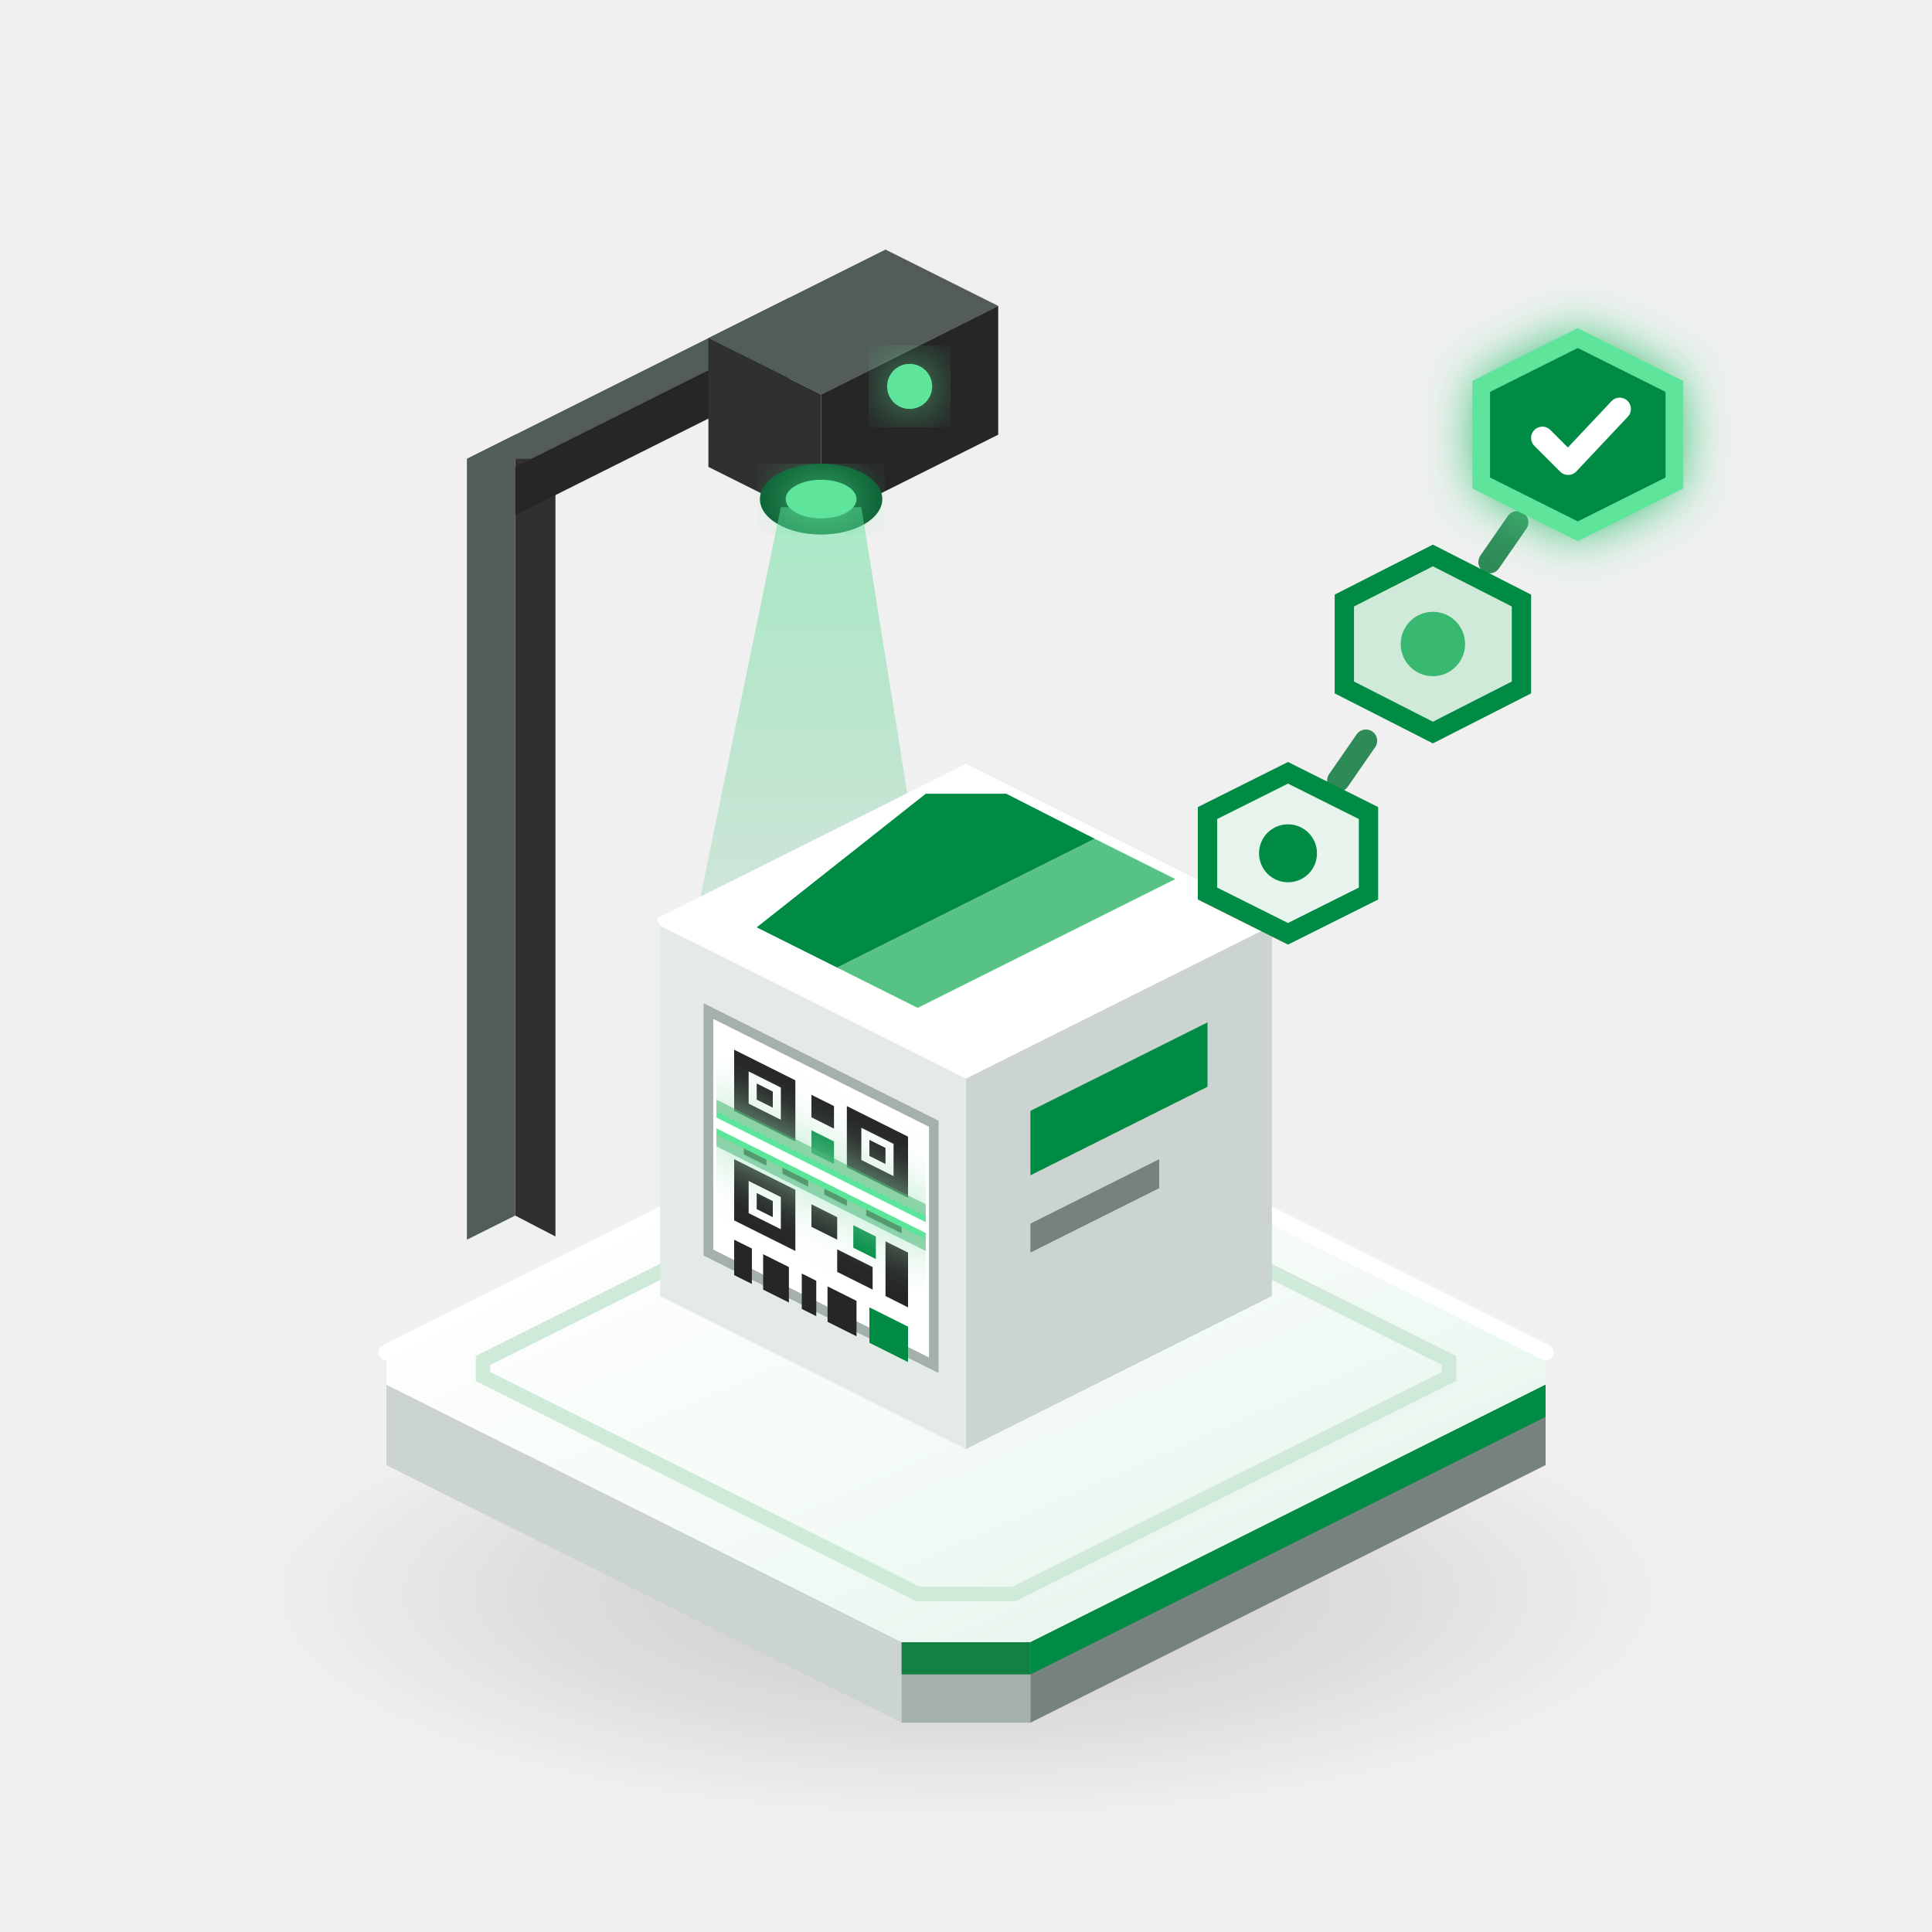
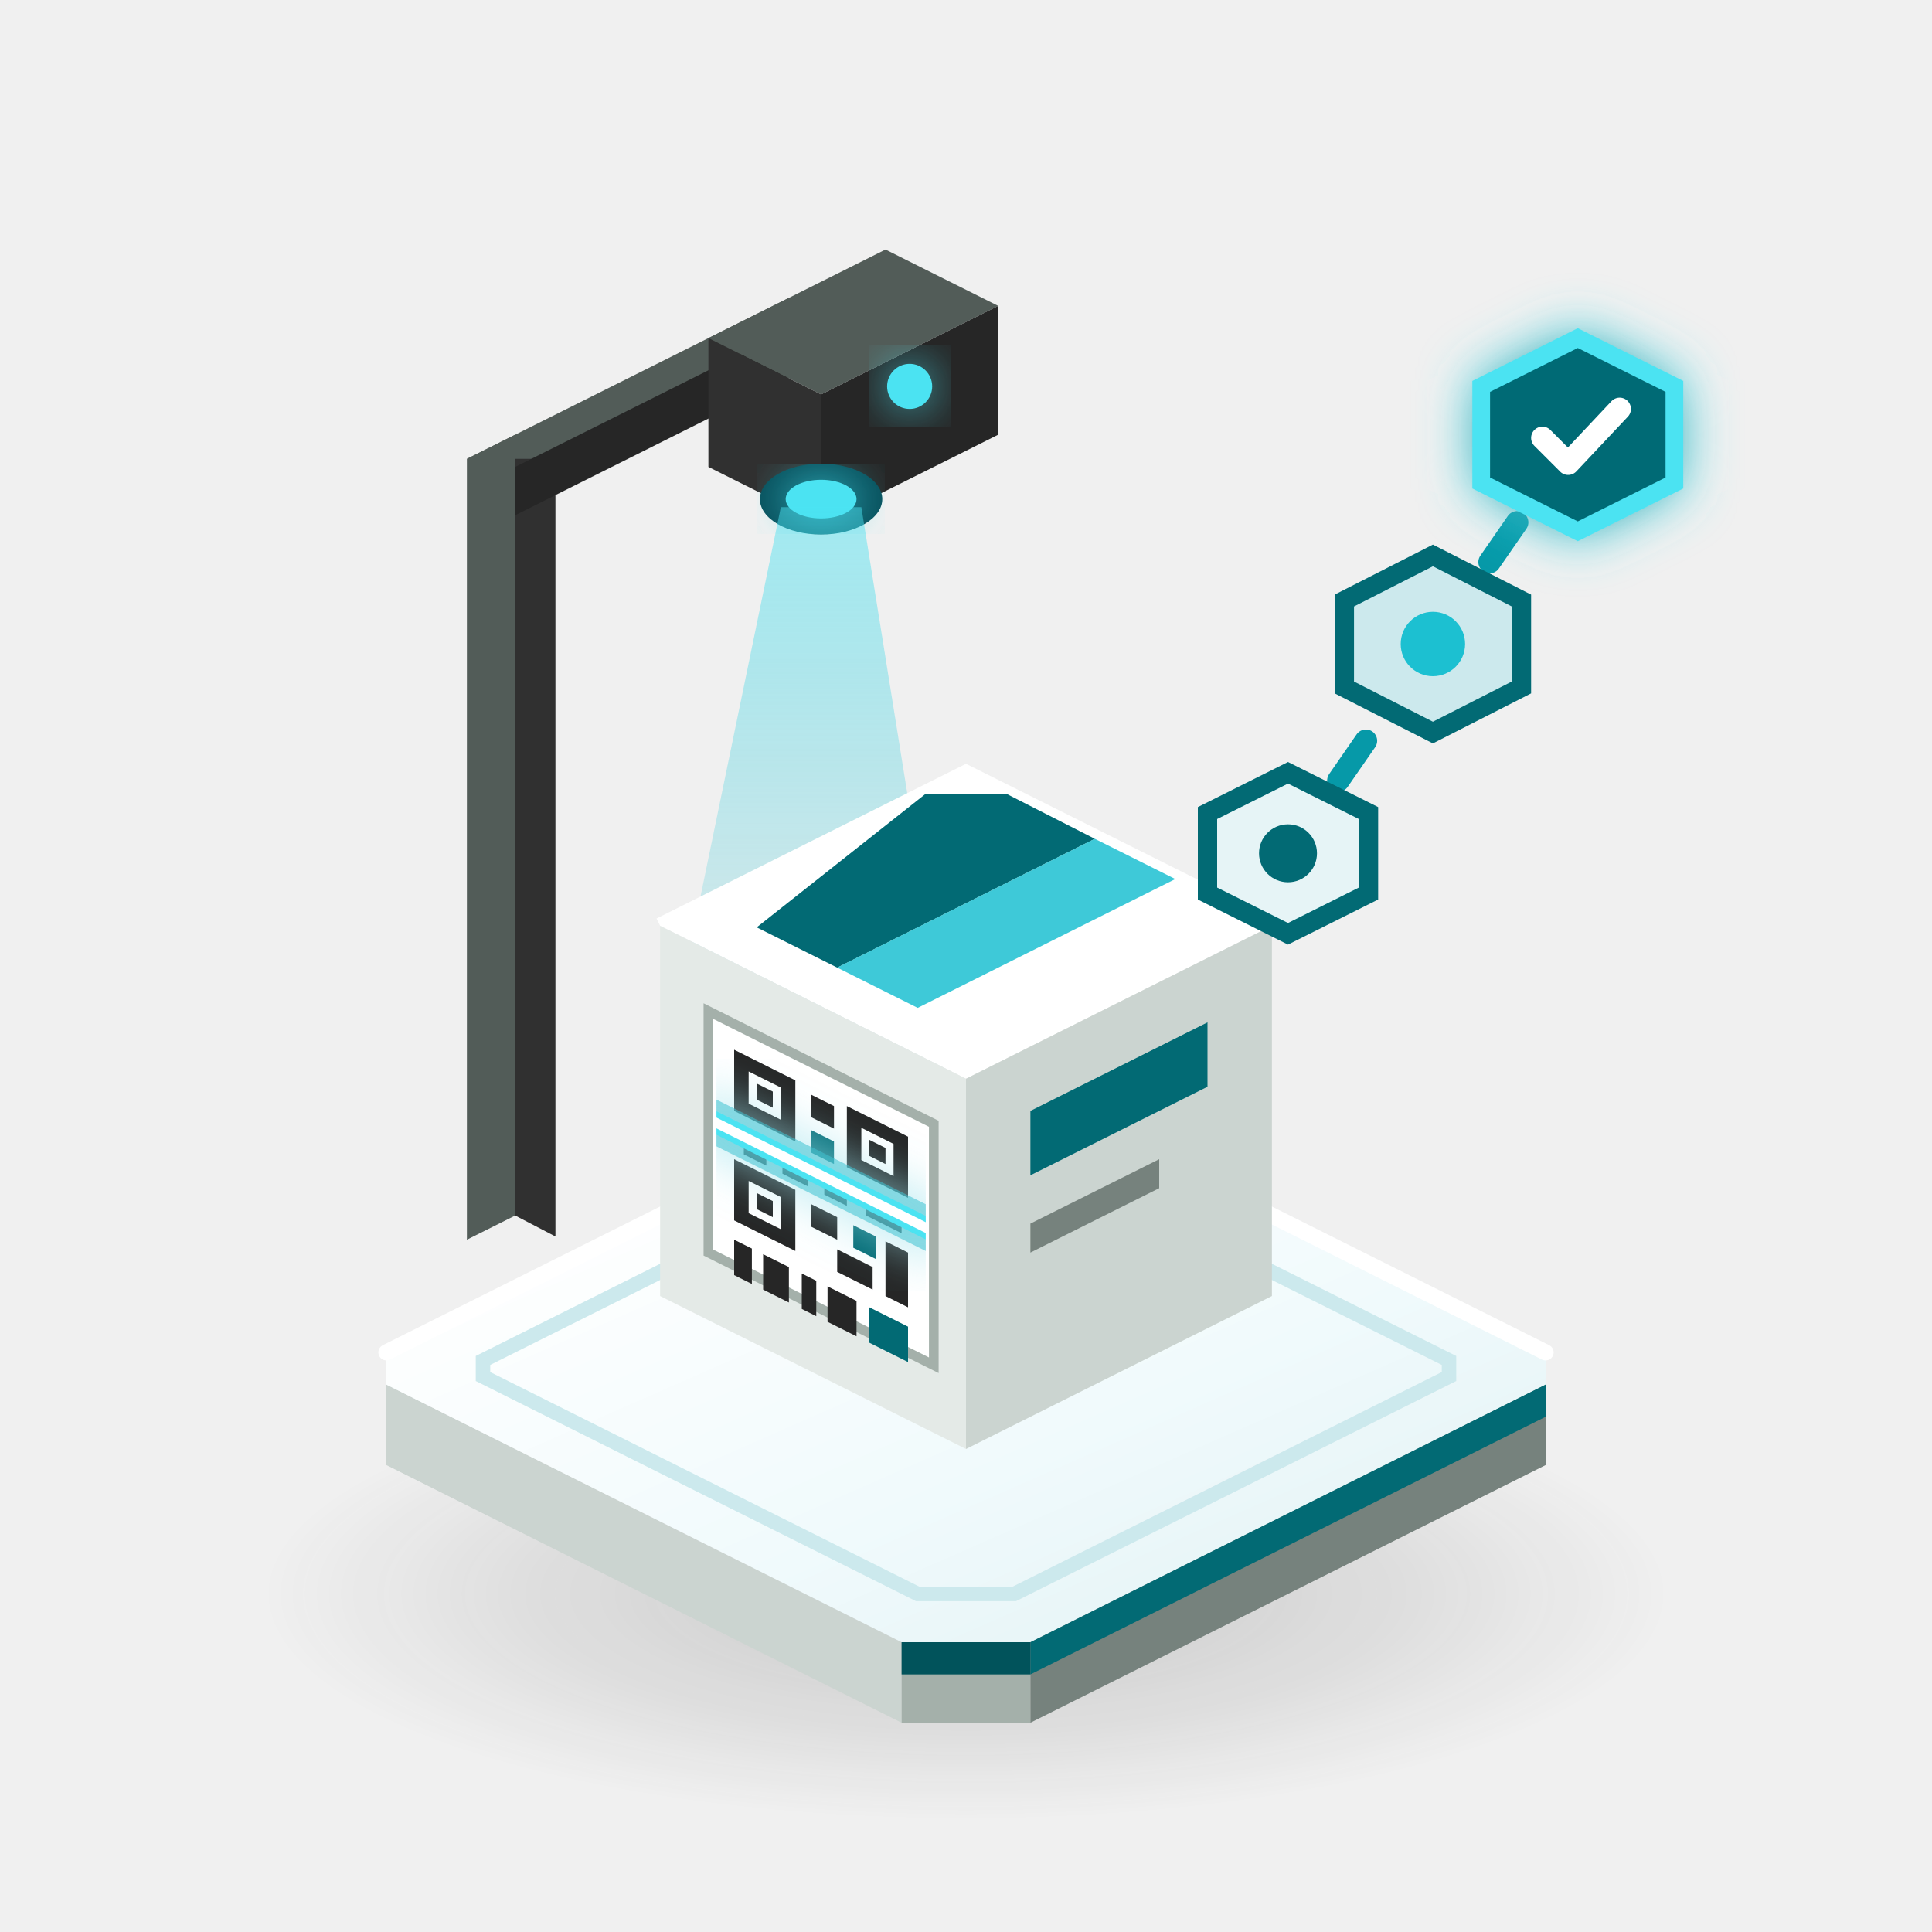
<svg xmlns="http://www.w3.org/2000/svg" viewBox="0 0 120 120" width="120" height="120" fill="none">
  <defs>
    <radialGradient id="trace-shadow" cx="50%" cy="50%" r="50%">
      <stop offset="0%" stop-color="#262626" stop-opacity="0.20" />
      <stop offset="65%" stop-color="#262626" stop-opacity="0.08" />
      <stop offset="100%" stop-color="#262626" stop-opacity="0" />
    </radialGradient>
    <linearGradient id="trace-deck" x1="20%" y1="15%" x2="85%" y2="85%">
      <stop offset="0%" stop-color="#FFFFFF" />
-       <stop offset="65%" stop-color="#F2FAF5" />
-       <stop offset="100%" stop-color="#E6F4EC" />
+       <stop offset="65%" stop-color="#F0FAFC" />
+       <stop offset="100%" stop-color="#E6F4F6" />
    </linearGradient>
    <linearGradient id="trace-cone" x1="50%" y1="0%" x2="50%" y2="100%">
-       <stop offset="0%" stop-color="#5EE49B" stop-opacity="0.48" />
-       <stop offset="65%" stop-color="#38B870" stop-opacity="0.16" />
-       <stop offset="100%" stop-color="#008B45" stop-opacity="0" />
+       <stop offset="0%" stop-color="#4CE3F2" stop-opacity="0.48" />
+       <stop offset="65%" stop-color="#1CC0D1" stop-opacity="0.16" />
+       <stop offset="100%" stop-color="#026A74" stop-opacity="0" />
    </linearGradient>
    <filter id="trace-glow" x="-40%" y="-40%" width="180%" height="180%">
      <feGaussianBlur stdDeviation="1.6" result="blur" />
      <feMerge>
        <feMergeNode in="blur" />
        <feMergeNode in="SourceGraphic" />
      </feMerge>
    </filter>
    <clipPath id="trace-label-clip">
      <polygon points="44.5,63.5 57.5,70 57.5,84 44.5,77.5" />
    </clipPath>
    <style>
      .trace-laser { animation: trace-sweep 2.6s ease-in-out infinite; }
      .trace-led { animation: trace-blink 2.6s ease-in-out infinite; }
      .trace-node-1 { animation: trace-pop 2.6s ease-in-out 0s infinite; }
      .trace-node-2 { animation: trace-pop 2.6s ease-in-out 0.35s infinite; }
      .trace-node-3 { animation: trace-pop 2.6s ease-in-out 0.7s infinite; }
      .trace-link { stroke-dasharray: 3 2.5; animation: trace-flow 1.4s linear infinite; }
      @keyframes trace-sweep {
        0%, 100% { transform: translateY(-5.5px); opacity: 0.9; }
        50% { transform: translateY(6px); opacity: 1; }
      }
      @keyframes trace-blink {
        0%, 40%, 100% { opacity: 0.5; transform: scale(0.95); }
        50%, 75% { opacity: 1; transform: scale(1.25); }
      }
      @keyframes trace-pop {
        0%, 100% { transform: scale(0.92); opacity: 0.75; }
        45%, 65% { transform: scale(1.16); opacity: 1; }
      }
      @keyframes trace-flow {
        from { stroke-dashoffset: 11; }
        to { stroke-dashoffset: 0; }
      }
      @media (prefers-reduced-motion: reduce) {
        *, *::before, *::after { animation: none !important; }
      }
    </style>
  </defs>
  <ellipse cx="60" cy="99" rx="44" ry="14" fill="url(#trace-shadow)" />
  <g id="trace-plinth">
    <polygon points="24,86 56,102 56,107 24,91" fill="#CBD4D0" />
    <polygon points="56,102 64,102 64,107 56,107" fill="#A4B0AA" />
    <polygon points="64,102 96,86 96,91 64,107" fill="#76827D" />
    <polygon points="56,68 64,68 96,84 96,86 64,102 56,102 24,86 24,84" fill="url(#trace-deck)" />
    <polyline points="24,84 56,68 64,68 96,84" stroke="#FFFFFF" stroke-width="1" stroke-linecap="round" />
-     <polygon points="57,71 63,71 90,84.5 90,85.5 63,99 57,99 30,85.5 30,84.5" fill="none" stroke="#CFEAD9" stroke-width="0.9" />
-     <polygon points="64,102 96,86 96,88 64,104" fill="#008B45" />
-     <polygon points="56,102 64,102 64,104 56,104" fill="#128243" />
+     <polygon points="57,71 63,71 90,84.5 90,85.5 63,99 57,99 30,85.5 30,84.5" fill="none" stroke="#CCE9ED" stroke-width="0.9" />
+     <polygon points="64,102 96,86 96,88 64,104" fill="#026A74" />
+     <polygon points="56,102 64,102 64,104 56,104" fill="#01535B" />
  </g>
  <polygon points="29,77 32,75.5 32,27 29,28.5" fill="#525C58" />
  <polygon points="32,75.5 34.5,76.8 34.5,28.3 32,27" fill="#303030" />
  <polygon points="29,28.5 32,27 49,18.5 52,20 35,28.5" fill="#525C58" />
  <polygon points="32,29 49,20.5 49,23.5 32,32" fill="#262626" />
  <g id="trace-scanner">
    <polygon points="44,21 55,15.5 62,19 51,24.5" fill="#525C58" />
    <polygon points="44,21 51,24.5 51,32.5 44,29" fill="#303030" />
    <polygon points="51,24.5 62,19 62,27 51,32.5" fill="#262626" />
-     <ellipse cx="51" cy="31" rx="3.8" ry="2.2" fill="#0B5E32" />
-     <ellipse cx="51" cy="31" rx="2.2" ry="1.2" fill="#5EE49B" filter="url(#trace-glow)" />
+     <ellipse cx="51" cy="31" rx="3.8" ry="2.2" fill="#074E5A" />
+     <ellipse cx="51" cy="31" rx="2.2" ry="1.2" fill="#4CE3F2" filter="url(#trace-glow)" />
    <g transform="translate(56.5, 24)">
-       <circle class="trace-led" cx="0" cy="0" r="1.4" fill="#5EE49B" filter="url(#trace-glow)" />
+       <circle class="trace-led" cx="0" cy="0" r="1.4" fill="#4CE3F2" filter="url(#trace-glow)" />
    </g>
  </g>
  <polygon points="48.5,31.5 53.5,31.5 60,72 42,63" fill="url(#trace-cone)" />
  <g id="trace-carton">
    <polygon points="60,48 79,57.5 60,67 41,57.5" fill="#FFFFFF" />
    <polyline points="41,57.5 60,48 79,57.5" stroke="#FFFFFF" stroke-width="1" />
-     <polygon points="57.5,49.3 62.5,49.3 68,52.1 52,60.1 47,57.6" fill="#008B45" />
-     <polygon points="52,60.1 57,62.6 73,54.6 68,52.1" fill="#38B870" opacity="0.85" />
+     <polygon points="57.5,49.3 62.5,49.3 68,52.1 52,60.1 47,57.6" fill="#026A74" />
+     <polygon points="52,60.1 57,62.6 73,54.6 68,52.1" fill="#1CC0D1" opacity="0.85" />
    <polygon points="41,57.5 60,67 60,90 41,80.5" fill="#E4EAE7" />
    <polygon points="60,67 79,57.5 79,80.5 60,90" fill="#CBD4D0" />
-     <polygon points="64,69 75,63.5 75,67.5 64,73" fill="#008B45" />
+     <polygon points="64,69 75,63.5 75,67.5 64,73" fill="#026A74" />
    <polygon points="64,76 72,72 72,73.8 64,77.8" fill="#76827D" />
    <polygon points="44,62.8 58,69.8 58,84.8 44,77.8" fill="#FFFFFF" stroke="#A4B0AA" stroke-width="0.6" />
    <g transform="matrix(1, 0.5, 0, 1, 45.6, 65.2)">
      <rect x="0" y="0" width="3.8" height="3.8" fill="#262626" />
      <rect x="0.9" y="0.9" width="2" height="2" fill="#FFFFFF" />
      <rect x="1.4" y="1.4" width="1" height="1" fill="#262626" />
      <rect x="7.0" y="0" width="3.8" height="3.8" fill="#262626" />
      <rect x="7.9" y="0.9" width="2" height="2" fill="#FFFFFF" />
      <rect x="8.4" y="1.4" width="1" height="1" fill="#262626" />
      <rect x="0" y="6.8" width="3.8" height="3.8" fill="#262626" />
      <rect x="0.9" y="7.7" width="2" height="2" fill="#FFFFFF" />
      <rect x="1.4" y="8.2" width="1" height="1" fill="#262626" />
      <rect x="4.8" y="0.4" width="1.4" height="1.4" fill="#262626" />
-       <rect x="4.8" y="2.6" width="1.4" height="1.4" fill="#008B45" />
+       <rect x="4.8" y="2.6" width="1.4" height="1.4" fill="#026A74" />
      <rect x="0.6" y="4.8" width="1.4" height="1.4" fill="#262626" />
      <rect x="3.0" y="4.8" width="1.6" height="1.4" fill="#262626" />
      <rect x="5.6" y="4.8" width="1.4" height="1.4" fill="#262626" />
      <rect x="8.2" y="4.8" width="2.2" height="1.4" fill="#262626" />
      <rect x="4.8" y="7.2" width="1.6" height="1.4" fill="#262626" />
-       <rect x="7.4" y="7.2" width="1.4" height="1.4" fill="#008B45" />
+       <rect x="7.4" y="7.2" width="1.4" height="1.4" fill="#026A74" />
      <rect x="9.4" y="7.2" width="1.4" height="3.4" fill="#262626" />
      <rect x="6.4" y="9.2" width="2.2" height="1.4" fill="#262626" />
      <rect x="0" y="11.8" width="1.1" height="2.2" fill="#262626" />
      <rect x="1.8" y="11.8" width="1.6" height="2.2" fill="#262626" />
      <rect x="4.2" y="11.8" width="0.9" height="2.2" fill="#262626" />
      <rect x="5.8" y="11.8" width="1.8" height="2.2" fill="#262626" />
-       <rect x="8.4" y="11.8" width="2.4" height="2.2" fill="#008B45" />
+       <rect x="8.4" y="11.8" width="2.4" height="2.2" fill="#026A74" />
    </g>
    <g clip-path="url(#trace-label-clip)">
      <g class="trace-laser" filter="url(#trace-glow)">
-         <line x1="43" y1="69" x2="59" y2="77" stroke="#38B870" stroke-width="2.6" stroke-opacity="0.55" />
-         <line x1="43" y1="69" x2="59" y2="77" stroke="#5EE49B" stroke-width="1.3" />
+         <line x1="43" y1="69" x2="59" y2="77" stroke="#1CC0D1" stroke-width="2.6" stroke-opacity="0.55" />
+         <line x1="43" y1="69" x2="59" y2="77" stroke="#4CE3F2" stroke-width="1.3" />
        <line x1="43" y1="69" x2="59" y2="77" stroke="#FFFFFF" stroke-width="0.6" />
      </g>
    </g>
  </g>
  <g id="trace-genealogy">
-     <path class="trace-link" d="M 80,53 L 89,40 L 98,27" stroke="#2E8B57" stroke-width="1.4" stroke-linecap="round" />
+     <path class="trace-link" d="M 80,53 L 89,40 L 98,27" stroke="#0699A8" stroke-width="1.4" stroke-linecap="round" />
    <g transform="translate(80, 53)">
      <g class="trace-node-1">
-         <polygon points="0,-5 5,-2.5 5,2.5 0,5 -5,2.5 -5,-2.5" fill="#E6F4EC" stroke="#008B45" stroke-width="1.2" />
-         <circle cx="0" cy="0" r="1.8" fill="#008B45" />
+         <polygon points="0,-5 5,-2.5 5,2.5 0,5 -5,2.5 -5,-2.5" fill="#E6F4F6" stroke="#026A74" stroke-width="1.2" />
+         <circle cx="0" cy="0" r="1.8" fill="#026A74" />
      </g>
    </g>
    <g transform="translate(89, 40)">
      <g class="trace-node-2">
-         <polygon points="0,-5.5 5.5,-2.7 5.5,2.7 0,5.5 -5.5,2.7 -5.5,-2.7" fill="#CFEAD9" stroke="#008B45" stroke-width="1.2" />
-         <circle cx="0" cy="0" r="2" fill="#38B870" />
+         <polygon points="0,-5.5 5.5,-2.7 5.5,2.7 0,5.5 -5.5,2.7 -5.5,-2.7" fill="#CCE9ED" stroke="#026A74" stroke-width="1.2" />
+         <circle cx="0" cy="0" r="2" fill="#1CC0D1" />
      </g>
    </g>
    <g transform="translate(98, 27)">
      <g class="trace-node-3">
-         <polygon points="0,-6 6,-3 6,3 0,6 -6,3 -6,-3" fill="#008B45" stroke="#5EE49B" stroke-width="1.1" filter="url(#trace-glow)" />
+         <polygon points="0,-6 6,-3 6,3 0,6 -6,3 -6,-3" fill="#026A74" stroke="#4CE3F2" stroke-width="1.1" filter="url(#trace-glow)" />
        <polyline points="-2.2,0.2 -0.6,1.8 2.6,-1.6" stroke="#FFFFFF" stroke-width="1.4" stroke-linecap="round" stroke-linejoin="round" />
      </g>
    </g>
  </g>
</svg>
